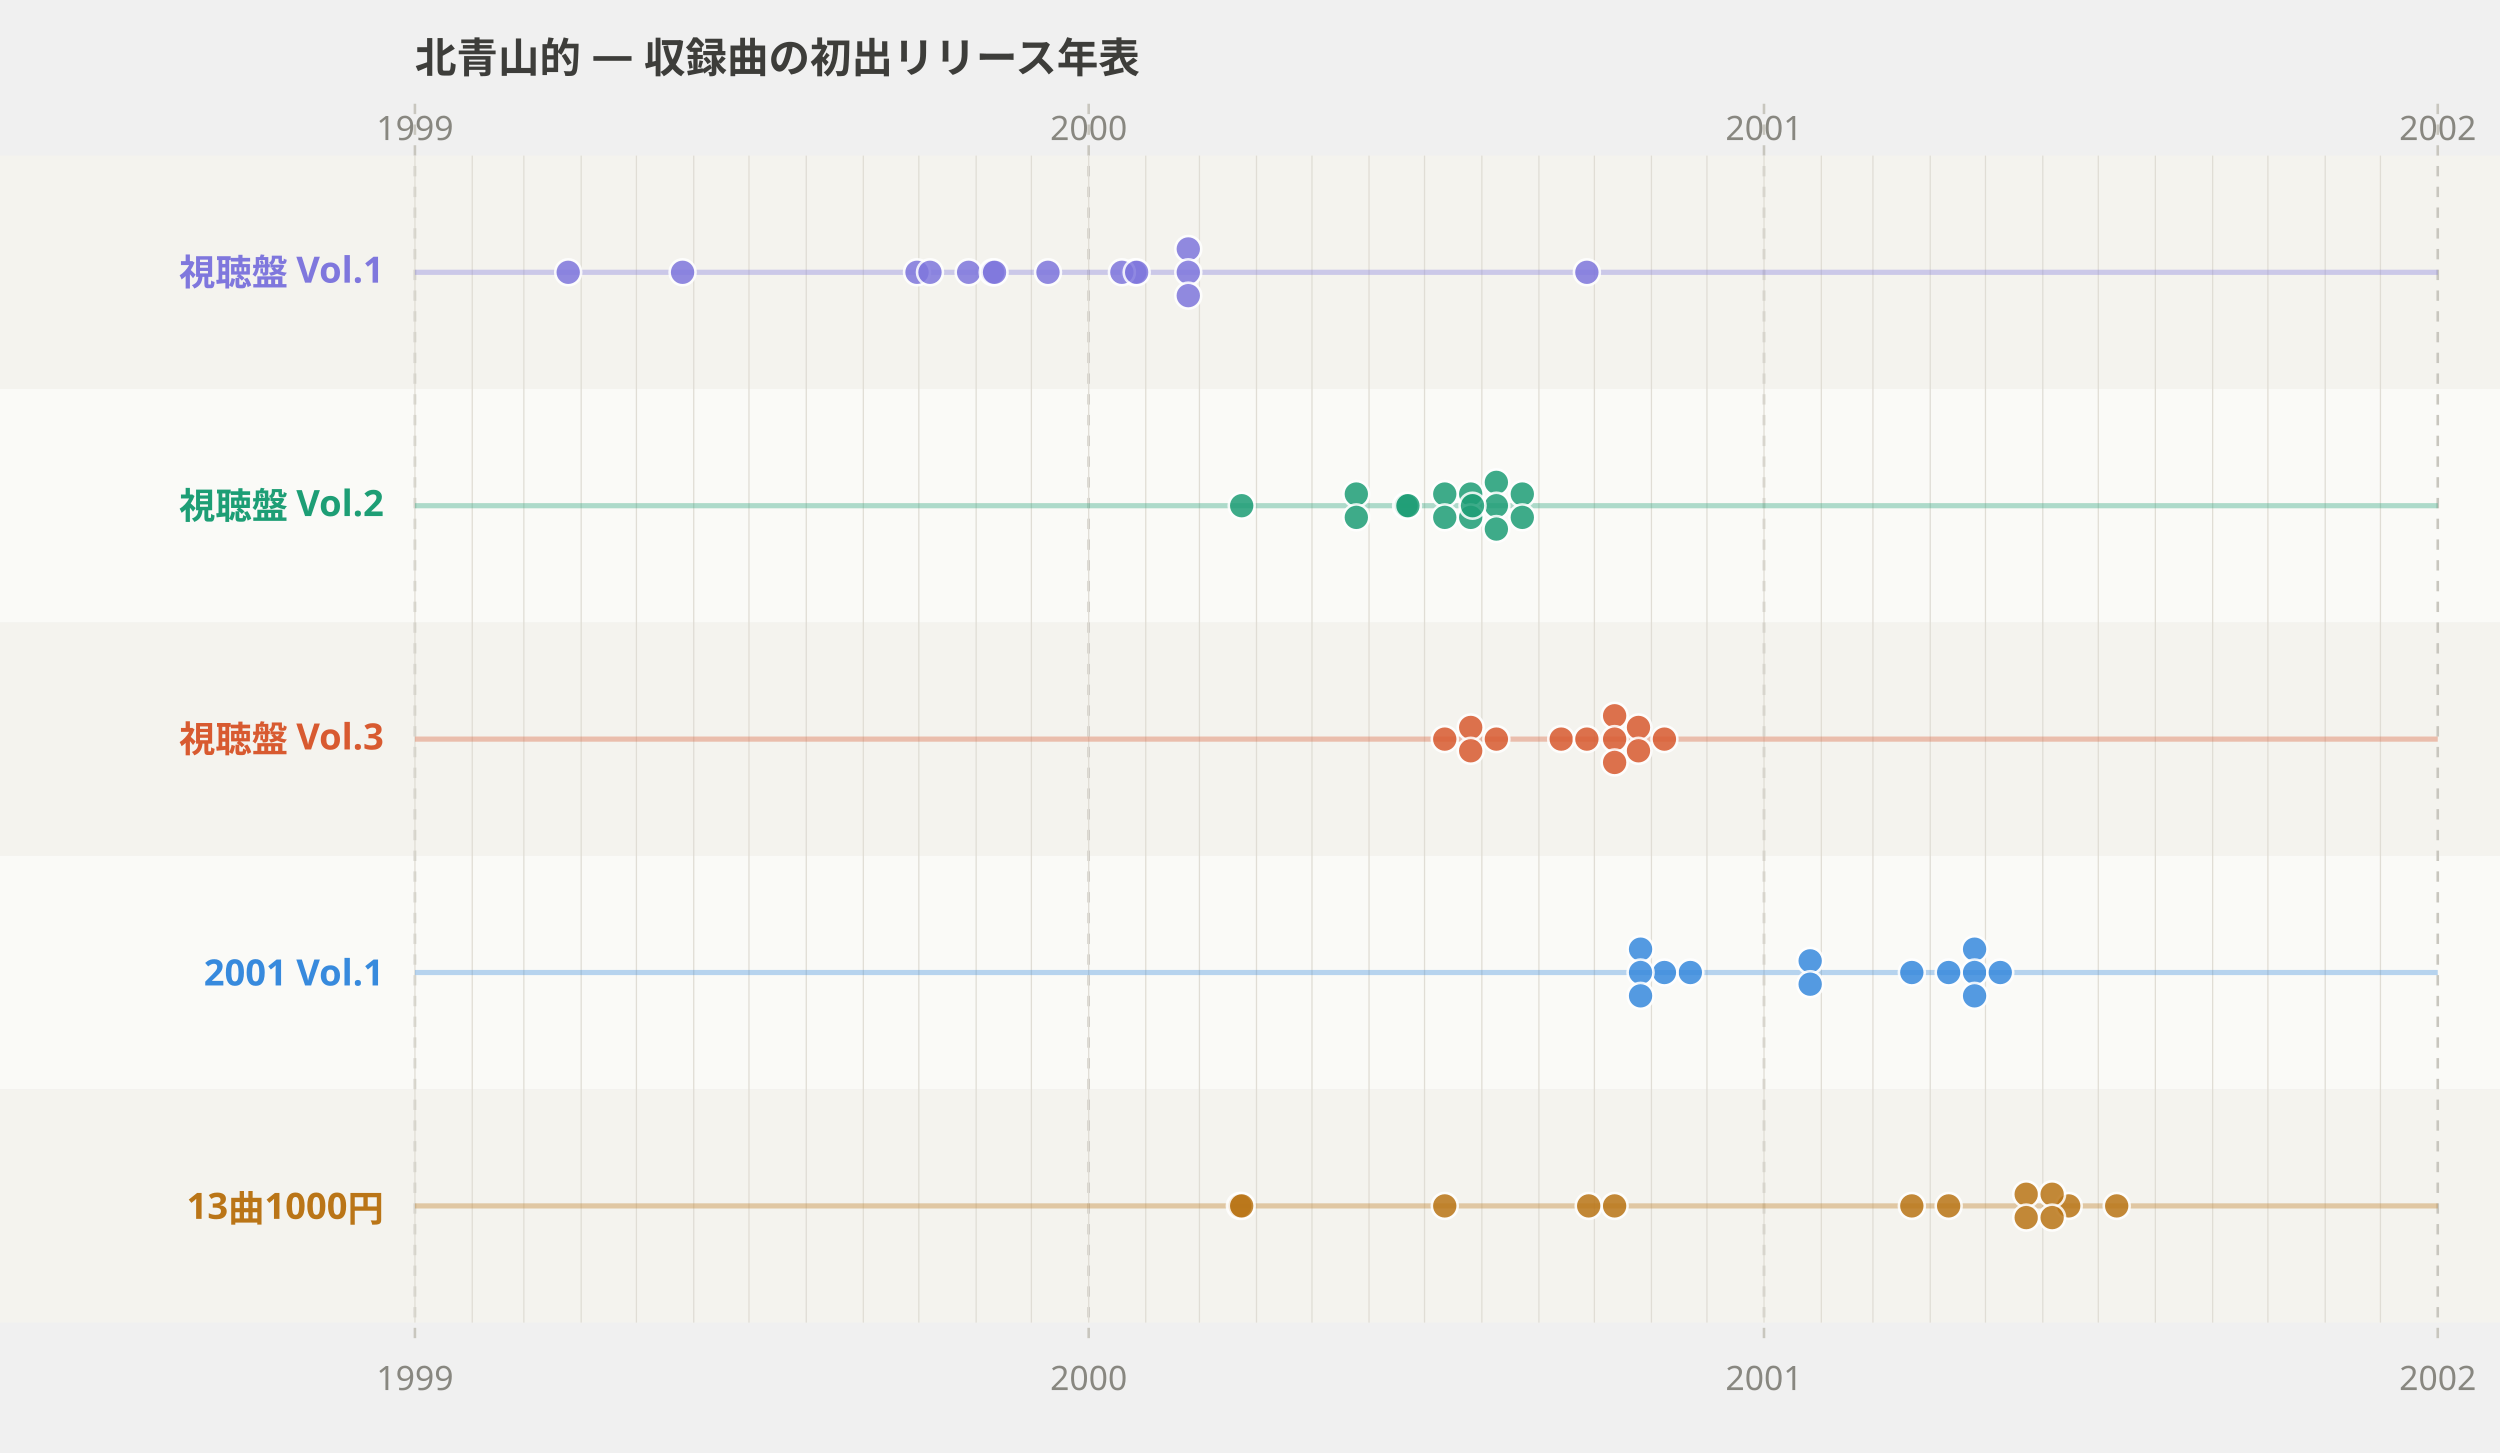
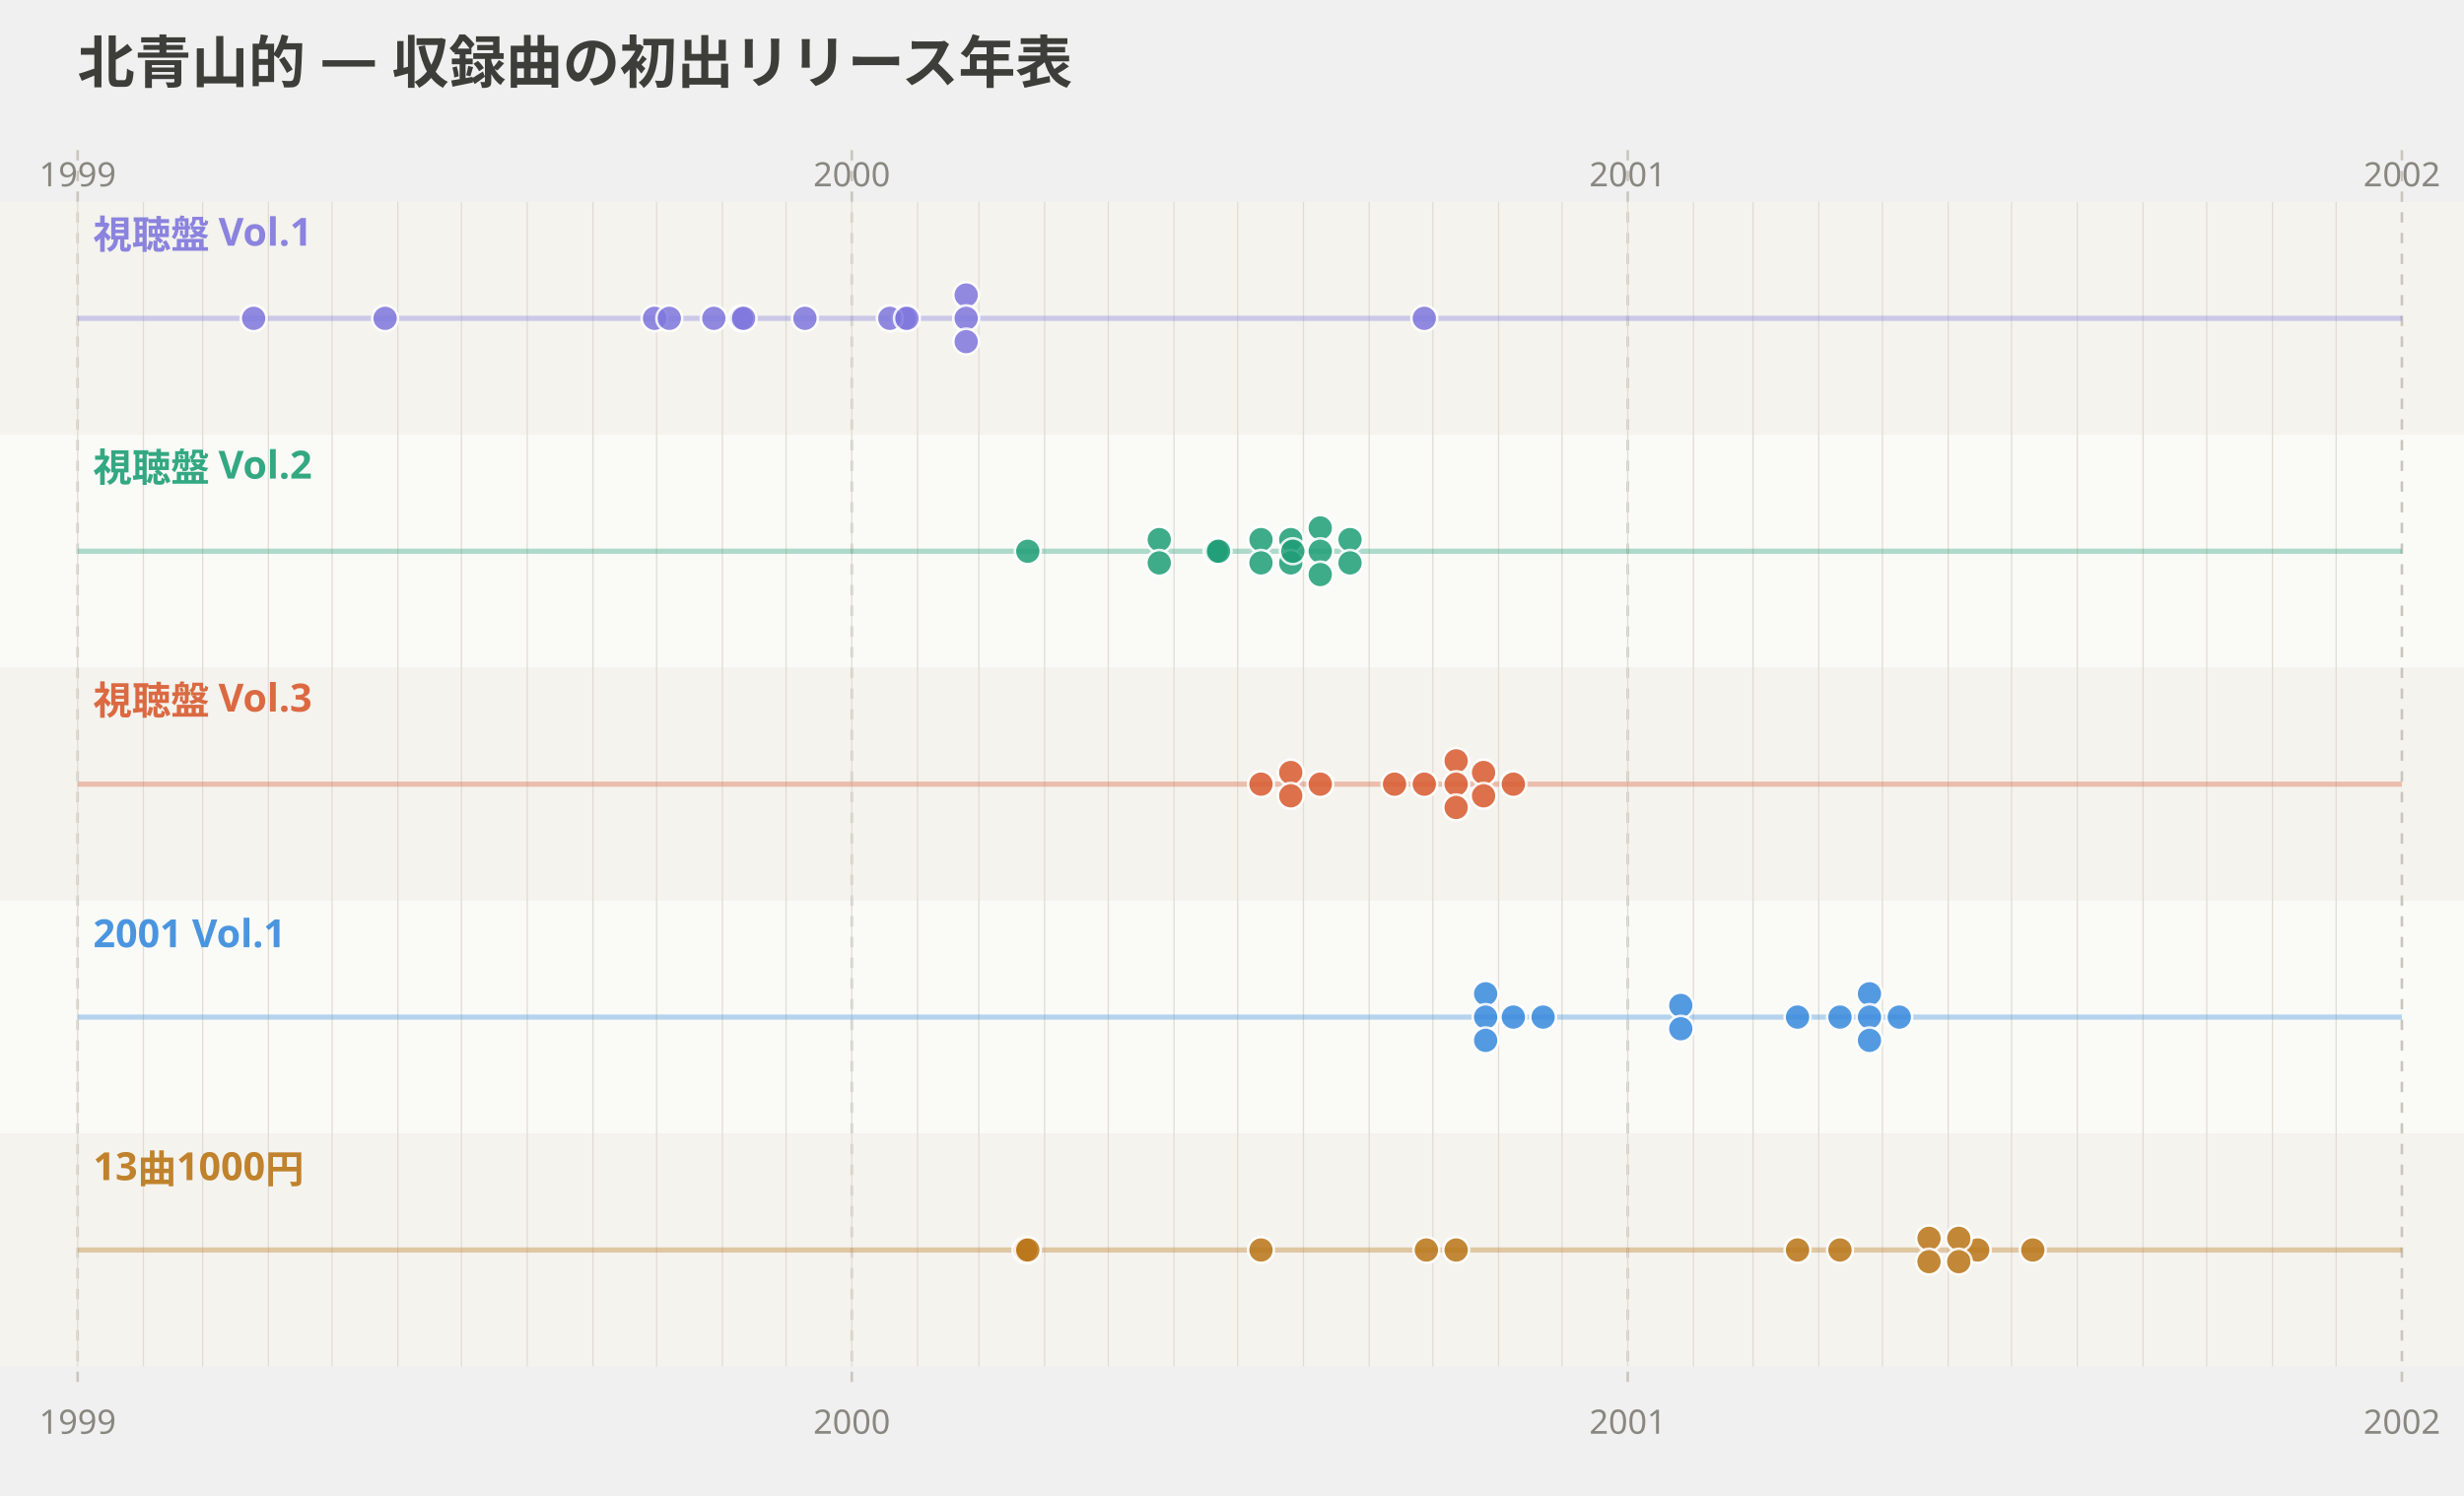
- <svg xmlns="http://www.w3.org/2000/svg" width="964" height="560" viewBox="0 0 964 560" style="background:#fafaf7; font-family:Noto Sans JP, Hiragino Kaku Gothic Pro, Meiryo, sans-serif;">
-   <rect x="0" y="60.0" width="964" height="90" fill="#f4f3ee" />
-   <rect x="0" y="150.0" width="964" height="90" fill="#fafaf7" />
-   <rect x="0" y="240.0" width="964" height="90" fill="#f4f3ee" />
-   <rect x="0" y="330.0" width="964" height="90" fill="#fafaf7" />
-   <rect x="0" y="420.0" width="964" height="90" fill="#f4f3ee" />
-   <line x1="160.0" y1="40" x2="160.0" y2="520" stroke="#c8c6be" stroke-width="1" stroke-dasharray="4 4" />
-   <text x="160.0" y="536" text-anchor="middle" font-size="13" fill="#888780">1999</text>
-   <text x="160.0" y="54" text-anchor="middle" font-size="13" fill="#888780">1999</text>
-   <line x1="419.8" y1="40" x2="419.8" y2="520" stroke="#c8c6be" stroke-width="1" stroke-dasharray="4 4" />
-   <text x="419.8" y="536" text-anchor="middle" font-size="13" fill="#888780">2000</text>
-   <text x="419.8" y="54" text-anchor="middle" font-size="13" fill="#888780">2000</text>
-   <line x1="680.2" y1="40" x2="680.2" y2="520" stroke="#c8c6be" stroke-width="1" stroke-dasharray="4 4" />
-   <text x="680.2" y="536" text-anchor="middle" font-size="13" fill="#888780">2001</text>
-   <text x="680.2" y="54" text-anchor="middle" font-size="13" fill="#888780">2001</text>
-   <line x1="940.0" y1="40" x2="940.0" y2="520" stroke="#c8c6be" stroke-width="1" stroke-dasharray="4 4" />
-   <text x="940.0" y="536" text-anchor="middle" font-size="13" fill="#888780">2002</text>
-   <text x="940.0" y="54" text-anchor="middle" font-size="13" fill="#888780">2002</text>
-   <line x1="160.0" y1="60" x2="160.0" y2="510" stroke="#e0ddd5" stroke-width="0.5" />
-   <line x1="182.1" y1="60" x2="182.1" y2="510" stroke="#e0ddd5" stroke-width="0.5" />
-   <line x1="202.0" y1="60" x2="202.0" y2="510" stroke="#e0ddd5" stroke-width="0.5" />
-   <line x1="224.1" y1="60" x2="224.1" y2="510" stroke="#e0ddd5" stroke-width="0.5" />
-   <line x1="245.4" y1="60" x2="245.4" y2="510" stroke="#e0ddd5" stroke-width="0.5" />
-   <line x1="267.5" y1="60" x2="267.5" y2="510" stroke="#e0ddd5" stroke-width="0.5" />
-   <line x1="288.8" y1="60" x2="288.8" y2="510" stroke="#e0ddd5" stroke-width="0.5" />
-   <line x1="310.9" y1="60" x2="310.9" y2="510" stroke="#e0ddd5" stroke-width="0.5" />
-   <line x1="332.9" y1="60" x2="332.9" y2="510" stroke="#e0ddd5" stroke-width="0.5" />
-   <line x1="354.3" y1="60" x2="354.3" y2="510" stroke="#e0ddd5" stroke-width="0.5" />
-   <line x1="376.4" y1="60" x2="376.4" y2="510" stroke="#e0ddd5" stroke-width="0.5" />
-   <line x1="397.7" y1="60" x2="397.7" y2="510" stroke="#e0ddd5" stroke-width="0.5" />
-   <line x1="419.8" y1="60" x2="419.8" y2="510" stroke="#e0ddd5" stroke-width="0.5" />
-   <line x1="441.8" y1="60" x2="441.8" y2="510" stroke="#e0ddd5" stroke-width="0.5" />
-   <line x1="462.5" y1="60" x2="462.5" y2="510" stroke="#e0ddd5" stroke-width="0.5" />
-   <line x1="484.5" y1="60" x2="484.5" y2="510" stroke="#e0ddd5" stroke-width="0.5" />
-   <line x1="505.9" y1="60" x2="505.9" y2="510" stroke="#e0ddd5" stroke-width="0.5" />
-   <line x1="527.9" y1="60" x2="527.9" y2="510" stroke="#e0ddd5" stroke-width="0.5" />
-   <line x1="549.3" y1="60" x2="549.3" y2="510" stroke="#e0ddd5" stroke-width="0.5" />
-   <line x1="571.4" y1="60" x2="571.4" y2="510" stroke="#e0ddd5" stroke-width="0.5" />
-   <line x1="593.4" y1="60" x2="593.4" y2="510" stroke="#e0ddd5" stroke-width="0.5" />
-   <line x1="614.8" y1="60" x2="614.8" y2="510" stroke="#e0ddd5" stroke-width="0.5" />
-   <line x1="636.8" y1="60" x2="636.8" y2="510" stroke="#e0ddd5" stroke-width="0.5" />
-   <line x1="658.2" y1="60" x2="658.2" y2="510" stroke="#e0ddd5" stroke-width="0.5" />
-   <line x1="680.2" y1="60" x2="680.2" y2="510" stroke="#e0ddd5" stroke-width="0.5" />
-   <line x1="702.3" y1="60" x2="702.3" y2="510" stroke="#e0ddd5" stroke-width="0.5" />
-   <line x1="722.2" y1="60" x2="722.2" y2="510" stroke="#e0ddd5" stroke-width="0.5" />
-   <line x1="744.3" y1="60" x2="744.3" y2="510" stroke="#e0ddd5" stroke-width="0.5" />
-   <line x1="765.6" y1="60" x2="765.6" y2="510" stroke="#e0ddd5" stroke-width="0.5" />
-   <line x1="787.7" y1="60" x2="787.7" y2="510" stroke="#e0ddd5" stroke-width="0.5" />
-   <line x1="809.1" y1="60" x2="809.1" y2="510" stroke="#e0ddd5" stroke-width="0.5" />
-   <line x1="831.1" y1="60" x2="831.1" y2="510" stroke="#e0ddd5" stroke-width="0.5" />
-   <line x1="853.2" y1="60" x2="853.2" y2="510" stroke="#e0ddd5" stroke-width="0.5" />
-   <line x1="874.5" y1="60" x2="874.5" y2="510" stroke="#e0ddd5" stroke-width="0.5" />
-   <line x1="896.6" y1="60" x2="896.6" y2="510" stroke="#e0ddd5" stroke-width="0.5" />
-   <line x1="917.9" y1="60" x2="917.9" y2="510" stroke="#e0ddd5" stroke-width="0.5" />
-   <line x1="160" y1="105.0" x2="940" y2="105.0" stroke="#7F77DD" stroke-width="2" opacity="0.35" />
-   <text x="148" y="110.0" text-anchor="end" font-size="14" font-weight="600" fill="#7F77DD">視聴盤 Vol.1</text>
-   <circle cx="373.5" cy="105.0" r="5" fill="#7F77DD" opacity="0.85" stroke="white" stroke-width="1" />
-   <circle cx="437.6" cy="105.0" r="5" fill="#7F77DD" opacity="0.85" stroke="white" stroke-width="1" />
-   <circle cx="382.8" cy="105.0" r="5" fill="#7F77DD" opacity="0.85" stroke="white" stroke-width="1" />
-   <circle cx="432.6" cy="105.0" r="5" fill="#7F77DD" opacity="0.85" stroke="white" stroke-width="1" />
-   <circle cx="219.1" cy="105.0" r="5" fill="#7F77DD" opacity="0.85" stroke="white" stroke-width="1" />
-   <circle cx="263.2" cy="105.0" r="5" fill="#7F77DD" opacity="0.85" stroke="white" stroke-width="1" />
-   <circle cx="404.1" cy="105.0" r="5" fill="#7F77DD" opacity="0.85" stroke="white" stroke-width="1" />
-   <circle cx="611.9" cy="105.0" r="5" fill="#7F77DD" opacity="0.85" stroke="white" stroke-width="1" />
-   <circle cx="353.6" cy="105.0" r="5" fill="#7F77DD" opacity="0.85" stroke="white" stroke-width="1" />
-   <circle cx="458.2" cy="96.0" r="5" fill="#7F77DD" opacity="0.85" stroke="white" stroke-width="1" />
-   <circle cx="358.6" cy="105.0" r="5" fill="#7F77DD" opacity="0.85" stroke="white" stroke-width="1" />
-   <circle cx="383.5" cy="105.0" r="5" fill="#7F77DD" opacity="0.85" stroke="white" stroke-width="1" />
-   <circle cx="458.2" cy="105.0" r="5" fill="#7F77DD" opacity="0.85" stroke="white" stroke-width="1" />
-   <circle cx="438.3" cy="105.0" r="5" fill="#7F77DD" opacity="0.85" stroke="white" stroke-width="1" />
-   <circle cx="458.2" cy="114.0" r="5" fill="#7F77DD" opacity="0.85" stroke="white" stroke-width="1" />
-   <line x1="160" y1="195.0" x2="940" y2="195.0" stroke="#1D9E75" stroke-width="2" opacity="0.35" />
-   <text x="148" y="200.0" text-anchor="end" font-size="14" font-weight="600" fill="#1D9E75">視聴盤 Vol.2</text>
-   <circle cx="567.1" cy="190.5" r="5" fill="#1D9E75" opacity="0.85" stroke="white" stroke-width="1" />
-   <circle cx="567.1" cy="199.5" r="5" fill="#1D9E75" opacity="0.85" stroke="white" stroke-width="1" />
-   <circle cx="587.0" cy="190.5" r="5" fill="#1D9E75" opacity="0.85" stroke="white" stroke-width="1" />
-   <circle cx="587.0" cy="199.5" r="5" fill="#1D9E75" opacity="0.85" stroke="white" stroke-width="1" />
-   <circle cx="542.2" cy="195.0" r="5" fill="#1D9E75" opacity="0.85" stroke="white" stroke-width="1" />
-   <circle cx="577.0" cy="186.0" r="5" fill="#1D9E75" opacity="0.85" stroke="white" stroke-width="1" />
-   <circle cx="557.1" cy="190.5" r="5" fill="#1D9E75" opacity="0.85" stroke="white" stroke-width="1" />
-   <circle cx="557.1" cy="199.5" r="5" fill="#1D9E75" opacity="0.85" stroke="white" stroke-width="1" />
-   <circle cx="577.0" cy="195.0" r="5" fill="#1D9E75" opacity="0.85" stroke="white" stroke-width="1" />
-   <circle cx="577.0" cy="204.0" r="5" fill="#1D9E75" opacity="0.85" stroke="white" stroke-width="1" />
-   <circle cx="478.8" cy="195.0" r="5" fill="#1D9E75" opacity="0.85" stroke="white" stroke-width="1" />
-   <circle cx="523.0" cy="190.5" r="5" fill="#1D9E75" opacity="0.85" stroke="white" stroke-width="1" />
-   <circle cx="523.0" cy="199.5" r="5" fill="#1D9E75" opacity="0.85" stroke="white" stroke-width="1" />
-   <circle cx="542.9" cy="195.0" r="5" fill="#1D9E75" opacity="0.85" stroke="white" stroke-width="1" />
-   <circle cx="567.8" cy="195.0" r="5" fill="#1D9E75" opacity="0.85" stroke="white" stroke-width="1" />
-   <line x1="160" y1="285.0" x2="940" y2="285.0" stroke="#D85A30" stroke-width="2" opacity="0.35" />
-   <text x="148" y="290.0" text-anchor="end" font-size="14" font-weight="600" fill="#D85A30">視聴盤 Vol.3</text>
-   <circle cx="631.8" cy="280.5" r="5" fill="#D85A30" opacity="0.85" stroke="white" stroke-width="1" />
-   <circle cx="631.8" cy="289.5" r="5" fill="#D85A30" opacity="0.85" stroke="white" stroke-width="1" />
-   <circle cx="622.6" cy="276.0" r="5" fill="#D85A30" opacity="0.85" stroke="white" stroke-width="1" />
-   <circle cx="602.0" cy="285.0" r="5" fill="#D85A30" opacity="0.85" stroke="white" stroke-width="1" />
-   <circle cx="641.8" cy="285.0" r="5" fill="#D85A30" opacity="0.85" stroke="white" stroke-width="1" />
-   <circle cx="611.9" cy="285.0" r="5" fill="#D85A30" opacity="0.85" stroke="white" stroke-width="1" />
-   <circle cx="567.1" cy="280.5" r="5" fill="#D85A30" opacity="0.85" stroke="white" stroke-width="1" />
-   <circle cx="577.0" cy="285.0" r="5" fill="#D85A30" opacity="0.85" stroke="white" stroke-width="1" />
-   <circle cx="622.6" cy="285.0" r="5" fill="#D85A30" opacity="0.85" stroke="white" stroke-width="1" />
-   <circle cx="622.6" cy="294.0" r="5" fill="#D85A30" opacity="0.85" stroke="white" stroke-width="1" />
-   <circle cx="567.1" cy="289.5" r="5" fill="#D85A30" opacity="0.85" stroke="white" stroke-width="1" />
-   <circle cx="557.1" cy="285.0" r="5" fill="#D85A30" opacity="0.85" stroke="white" stroke-width="1" />
-   <line x1="160" y1="375.0" x2="940" y2="375.0" stroke="#378ADD" stroke-width="2" opacity="0.35" />
-   <text x="148" y="380.0" text-anchor="end" font-size="14" font-weight="600" fill="#378ADD">2001 Vol.1</text>
-   <circle cx="737.2" cy="375.0" r="5" fill="#378ADD" opacity="0.85" stroke="white" stroke-width="1" />
-   <circle cx="761.4" cy="366.0" r="5" fill="#378ADD" opacity="0.85" stroke="white" stroke-width="1" />
-   <circle cx="761.4" cy="375.0" r="5" fill="#378ADD" opacity="0.85" stroke="white" stroke-width="1" />
-   <circle cx="651.8" cy="375.0" r="5" fill="#378ADD" opacity="0.85" stroke="white" stroke-width="1" />
-   <circle cx="641.8" cy="375.0" r="5" fill="#378ADD" opacity="0.85" stroke="white" stroke-width="1" />
-   <circle cx="761.4" cy="384.0" r="5" fill="#378ADD" opacity="0.85" stroke="white" stroke-width="1" />
-   <circle cx="751.4" cy="375.0" r="5" fill="#378ADD" opacity="0.85" stroke="white" stroke-width="1" />
-   <circle cx="771.3" cy="375.0" r="5" fill="#378ADD" opacity="0.85" stroke="white" stroke-width="1" />
-   <circle cx="632.6" cy="366.0" r="5" fill="#378ADD" opacity="0.85" stroke="white" stroke-width="1" />
-   <circle cx="698.0" cy="370.5" r="5" fill="#378ADD" opacity="0.85" stroke="white" stroke-width="1" />
-   <circle cx="698.0" cy="379.5" r="5" fill="#378ADD" opacity="0.85" stroke="white" stroke-width="1" />
-   <circle cx="632.6" cy="375.0" r="5" fill="#378ADD" opacity="0.85" stroke="white" stroke-width="1" />
-   <circle cx="632.6" cy="384.0" r="5" fill="#378ADD" opacity="0.85" stroke="white" stroke-width="1" />
-   <line x1="160" y1="465.0" x2="940" y2="465.0" stroke="#BA7517" stroke-width="2" opacity="0.35" />
-   <text x="148" y="470.0" text-anchor="end" font-size="14" font-weight="600" fill="#BA7517">13曲1000円</text>
-   <circle cx="737.2" cy="465.0" r="5" fill="#BA7517" opacity="0.85" stroke="white" stroke-width="1" />
-   <circle cx="781.3" cy="460.5" r="5" fill="#BA7517" opacity="0.85" stroke="white" stroke-width="1" />
-   <circle cx="622.6" cy="465.0" r="5" fill="#BA7517" opacity="0.85" stroke="white" stroke-width="1" />
-   <circle cx="478.1" cy="465.0" r="5" fill="#BA7517" opacity="0.85" stroke="white" stroke-width="1" />
-   <circle cx="797.7" cy="465.0" r="5" fill="#BA7517" opacity="0.85" stroke="white" stroke-width="1" />
-   <circle cx="557.1" cy="465.0" r="5" fill="#BA7517" opacity="0.85" stroke="white" stroke-width="1" />
-   <circle cx="781.3" cy="469.5" r="5" fill="#BA7517" opacity="0.85" stroke="white" stroke-width="1" />
-   <circle cx="791.3" cy="460.5" r="5" fill="#BA7517" opacity="0.85" stroke="white" stroke-width="1" />
-   <circle cx="612.6" cy="465.0" r="5" fill="#BA7517" opacity="0.85" stroke="white" stroke-width="1" />
-   <circle cx="816.2" cy="465.0" r="5" fill="#BA7517" opacity="0.85" stroke="white" stroke-width="1" />
-   <circle cx="751.4" cy="465.0" r="5" fill="#BA7517" opacity="0.85" stroke="white" stroke-width="1" />
-   <circle cx="478.8" cy="465.0" r="5" fill="#BA7517" opacity="0.85" stroke="white" stroke-width="1" />
-   <circle cx="791.3" cy="469.5" r="5" fill="#BA7517" opacity="0.85" stroke="white" stroke-width="1" />
-   <text x="160" y="28" font-size="16" font-weight="700" fill="#3d3d3a">北青山的 — 収録曲の初出リリース年表</text>
+ <svg xmlns="http://www.w3.org/2000/svg" width="952" height="578" viewBox="0 0 952 578" style="background:#fafaf7; font-family:Noto Sans JP, Hiragino Kaku Gothic Pro, Meiryo, sans-serif;">
+   <rect x="0" y="78.0" width="952" height="90" fill="#f4f3ee" />
+   <rect x="0" y="168.0" width="952" height="90" fill="#fafaf7" />
+   <rect x="0" y="258.0" width="952" height="90" fill="#f4f3ee" />
+   <rect x="0" y="348.0" width="952" height="90" fill="#fafaf7" />
+   <rect x="0" y="438.0" width="952" height="90" fill="#f4f3ee" />
+   <line x1="30.0" y1="58" x2="30.0" y2="538" stroke="#c8c6be" stroke-width="1" stroke-dasharray="4 4" />
+   <text x="30.0" y="554" text-anchor="middle" font-size="13" fill="#888780">1999</text>
+   <text x="30.0" y="72" text-anchor="middle" font-size="13" fill="#888780">1999</text>
+   <line x1="329.1" y1="58" x2="329.1" y2="538" stroke="#c8c6be" stroke-width="1" stroke-dasharray="4 4" />
+   <text x="329.1" y="554" text-anchor="middle" font-size="13" fill="#888780">2000</text>
+   <text x="329.1" y="72" text-anchor="middle" font-size="13" fill="#888780">2000</text>
+   <line x1="628.9" y1="58" x2="628.9" y2="538" stroke="#c8c6be" stroke-width="1" stroke-dasharray="4 4" />
+   <text x="628.9" y="554" text-anchor="middle" font-size="13" fill="#888780">2001</text>
+   <text x="628.9" y="72" text-anchor="middle" font-size="13" fill="#888780">2001</text>
+   <line x1="928.0" y1="58" x2="928.0" y2="538" stroke="#c8c6be" stroke-width="1" stroke-dasharray="4 4" />
+   <text x="928.0" y="554" text-anchor="middle" font-size="13" fill="#888780">2002</text>
+   <text x="928.0" y="72" text-anchor="middle" font-size="13" fill="#888780">2002</text>
+   <line x1="30.0" y1="78" x2="30.0" y2="528" stroke="#e0ddd5" stroke-width="0.5" />
+   <line x1="55.4" y1="78" x2="55.4" y2="528" stroke="#e0ddd5" stroke-width="0.5" />
+   <line x1="78.3" y1="78" x2="78.3" y2="528" stroke="#e0ddd5" stroke-width="0.5" />
+   <line x1="103.7" y1="78" x2="103.7" y2="528" stroke="#e0ddd5" stroke-width="0.5" />
+   <line x1="128.3" y1="78" x2="128.3" y2="528" stroke="#e0ddd5" stroke-width="0.5" />
+   <line x1="153.7" y1="78" x2="153.7" y2="528" stroke="#e0ddd5" stroke-width="0.5" />
+   <line x1="178.3" y1="78" x2="178.3" y2="528" stroke="#e0ddd5" stroke-width="0.5" />
+   <line x1="203.7" y1="78" x2="203.7" y2="528" stroke="#e0ddd5" stroke-width="0.5" />
+   <line x1="229.1" y1="78" x2="229.1" y2="528" stroke="#e0ddd5" stroke-width="0.5" />
+   <line x1="253.7" y1="78" x2="253.7" y2="528" stroke="#e0ddd5" stroke-width="0.5" />
+   <line x1="279.1" y1="78" x2="279.1" y2="528" stroke="#e0ddd5" stroke-width="0.5" />
+   <line x1="303.7" y1="78" x2="303.7" y2="528" stroke="#e0ddd5" stroke-width="0.5" />
+   <line x1="329.1" y1="78" x2="329.1" y2="528" stroke="#e0ddd5" stroke-width="0.5" />
+   <line x1="354.5" y1="78" x2="354.5" y2="528" stroke="#e0ddd5" stroke-width="0.5" />
+   <line x1="378.2" y1="78" x2="378.2" y2="528" stroke="#e0ddd5" stroke-width="0.5" />
+   <line x1="403.6" y1="78" x2="403.6" y2="528" stroke="#e0ddd5" stroke-width="0.5" />
+   <line x1="428.2" y1="78" x2="428.2" y2="528" stroke="#e0ddd5" stroke-width="0.5" />
+   <line x1="453.6" y1="78" x2="453.6" y2="528" stroke="#e0ddd5" stroke-width="0.5" />
+   <line x1="478.2" y1="78" x2="478.2" y2="528" stroke="#e0ddd5" stroke-width="0.5" />
+   <line x1="503.6" y1="78" x2="503.6" y2="528" stroke="#e0ddd5" stroke-width="0.5" />
+   <line x1="529.0" y1="78" x2="529.0" y2="528" stroke="#e0ddd5" stroke-width="0.5" />
+   <line x1="553.6" y1="78" x2="553.6" y2="528" stroke="#e0ddd5" stroke-width="0.5" />
+   <line x1="579.0" y1="78" x2="579.0" y2="528" stroke="#e0ddd5" stroke-width="0.5" />
+   <line x1="603.5" y1="78" x2="603.5" y2="528" stroke="#e0ddd5" stroke-width="0.5" />
+   <line x1="628.9" y1="78" x2="628.9" y2="528" stroke="#e0ddd5" stroke-width="0.5" />
+   <line x1="654.3" y1="78" x2="654.3" y2="528" stroke="#e0ddd5" stroke-width="0.5" />
+   <line x1="677.3" y1="78" x2="677.3" y2="528" stroke="#e0ddd5" stroke-width="0.5" />
+   <line x1="702.7" y1="78" x2="702.7" y2="528" stroke="#e0ddd5" stroke-width="0.5" />
+   <line x1="727.3" y1="78" x2="727.3" y2="528" stroke="#e0ddd5" stroke-width="0.5" />
+   <line x1="752.7" y1="78" x2="752.7" y2="528" stroke="#e0ddd5" stroke-width="0.5" />
+   <line x1="777.2" y1="78" x2="777.2" y2="528" stroke="#e0ddd5" stroke-width="0.5" />
+   <line x1="802.6" y1="78" x2="802.6" y2="528" stroke="#e0ddd5" stroke-width="0.5" />
+   <line x1="828.0" y1="78" x2="828.0" y2="528" stroke="#e0ddd5" stroke-width="0.5" />
+   <line x1="852.6" y1="78" x2="852.6" y2="528" stroke="#e0ddd5" stroke-width="0.5" />
+   <line x1="878.0" y1="78" x2="878.0" y2="528" stroke="#e0ddd5" stroke-width="0.5" />
+   <line x1="902.6" y1="78" x2="902.6" y2="528" stroke="#e0ddd5" stroke-width="0.5" />
+   <line x1="30" y1="123.0" x2="928" y2="123.0" stroke="#7F77DD" stroke-width="2" opacity="0.35" />
+   <text x="36" y="96.0" text-anchor="start" font-size="15" font-weight="700" fill="#7F77DD" opacity="0.9">視聴盤 Vol.1</text>
+   <circle cx="275.8" cy="123.0" r="5" fill="#7F77DD" opacity="0.85" stroke="white" stroke-width="1" />
+   <circle cx="349.5" cy="123.0" r="5" fill="#7F77DD" opacity="0.85" stroke="white" stroke-width="1" />
+   <circle cx="286.5" cy="123.0" r="5" fill="#7F77DD" opacity="0.85" stroke="white" stroke-width="1" />
+   <circle cx="343.8" cy="123.0" r="5" fill="#7F77DD" opacity="0.85" stroke="white" stroke-width="1" />
+   <circle cx="98.0" cy="123.0" r="5" fill="#7F77DD" opacity="0.85" stroke="white" stroke-width="1" />
+   <circle cx="148.8" cy="123.0" r="5" fill="#7F77DD" opacity="0.85" stroke="white" stroke-width="1" />
+   <circle cx="311.0" cy="123.0" r="5" fill="#7F77DD" opacity="0.85" stroke="white" stroke-width="1" />
+   <circle cx="550.3" cy="123.0" r="5" fill="#7F77DD" opacity="0.85" stroke="white" stroke-width="1" />
+   <circle cx="252.9" cy="123.0" r="5" fill="#7F77DD" opacity="0.85" stroke="white" stroke-width="1" />
+   <circle cx="373.3" cy="114.0" r="5" fill="#7F77DD" opacity="0.85" stroke="white" stroke-width="1" />
+   <circle cx="258.6" cy="123.0" r="5" fill="#7F77DD" opacity="0.85" stroke="white" stroke-width="1" />
+   <circle cx="287.3" cy="123.0" r="5" fill="#7F77DD" opacity="0.85" stroke="white" stroke-width="1" />
+   <circle cx="373.3" cy="123.0" r="5" fill="#7F77DD" opacity="0.85" stroke="white" stroke-width="1" />
+   <circle cx="350.4" cy="123.0" r="5" fill="#7F77DD" opacity="0.85" stroke="white" stroke-width="1" />
+   <circle cx="373.3" cy="132.0" r="5" fill="#7F77DD" opacity="0.85" stroke="white" stroke-width="1" />
+   <line x1="30" y1="213.0" x2="928" y2="213.0" stroke="#1D9E75" stroke-width="2" opacity="0.35" />
+   <text x="36" y="186.0" text-anchor="start" font-size="15" font-weight="700" fill="#1D9E75" opacity="0.9">視聴盤 Vol.2</text>
+   <circle cx="498.7" cy="208.5" r="5" fill="#1D9E75" opacity="0.85" stroke="white" stroke-width="1" />
+   <circle cx="498.7" cy="217.5" r="5" fill="#1D9E75" opacity="0.85" stroke="white" stroke-width="1" />
+   <circle cx="521.6" cy="208.5" r="5" fill="#1D9E75" opacity="0.85" stroke="white" stroke-width="1" />
+   <circle cx="521.6" cy="217.5" r="5" fill="#1D9E75" opacity="0.85" stroke="white" stroke-width="1" />
+   <circle cx="470.0" cy="213.0" r="5" fill="#1D9E75" opacity="0.85" stroke="white" stroke-width="1" />
+   <circle cx="510.1" cy="204.0" r="5" fill="#1D9E75" opacity="0.85" stroke="white" stroke-width="1" />
+   <circle cx="487.2" cy="208.5" r="5" fill="#1D9E75" opacity="0.85" stroke="white" stroke-width="1" />
+   <circle cx="487.2" cy="217.5" r="5" fill="#1D9E75" opacity="0.85" stroke="white" stroke-width="1" />
+   <circle cx="510.1" cy="213.0" r="5" fill="#1D9E75" opacity="0.85" stroke="white" stroke-width="1" />
+   <circle cx="510.1" cy="222.0" r="5" fill="#1D9E75" opacity="0.85" stroke="white" stroke-width="1" />
+   <circle cx="397.1" cy="213.0" r="5" fill="#1D9E75" opacity="0.85" stroke="white" stroke-width="1" />
+   <circle cx="447.9" cy="208.5" r="5" fill="#1D9E75" opacity="0.85" stroke="white" stroke-width="1" />
+   <circle cx="447.9" cy="217.5" r="5" fill="#1D9E75" opacity="0.85" stroke="white" stroke-width="1" />
+   <circle cx="470.8" cy="213.0" r="5" fill="#1D9E75" opacity="0.85" stroke="white" stroke-width="1" />
+   <circle cx="499.5" cy="213.0" r="5" fill="#1D9E75" opacity="0.85" stroke="white" stroke-width="1" />
+   <line x1="30" y1="303.0" x2="928" y2="303.0" stroke="#D85A30" stroke-width="2" opacity="0.35" />
+   <text x="36" y="276.0" text-anchor="start" font-size="15" font-weight="700" fill="#D85A30" opacity="0.9">視聴盤 Vol.3</text>
+   <circle cx="573.2" cy="298.5" r="5" fill="#D85A30" opacity="0.85" stroke="white" stroke-width="1" />
+   <circle cx="573.2" cy="307.5" r="5" fill="#D85A30" opacity="0.85" stroke="white" stroke-width="1" />
+   <circle cx="562.6" cy="294.0" r="5" fill="#D85A30" opacity="0.85" stroke="white" stroke-width="1" />
+   <circle cx="538.8" cy="303.0" r="5" fill="#D85A30" opacity="0.85" stroke="white" stroke-width="1" />
+   <circle cx="584.7" cy="303.0" r="5" fill="#D85A30" opacity="0.85" stroke="white" stroke-width="1" />
+   <circle cx="550.3" cy="303.0" r="5" fill="#D85A30" opacity="0.85" stroke="white" stroke-width="1" />
+   <circle cx="498.7" cy="298.5" r="5" fill="#D85A30" opacity="0.85" stroke="white" stroke-width="1" />
+   <circle cx="510.1" cy="303.0" r="5" fill="#D85A30" opacity="0.85" stroke="white" stroke-width="1" />
+   <circle cx="562.6" cy="303.0" r="5" fill="#D85A30" opacity="0.85" stroke="white" stroke-width="1" />
+   <circle cx="562.6" cy="312.0" r="5" fill="#D85A30" opacity="0.85" stroke="white" stroke-width="1" />
+   <circle cx="498.7" cy="307.5" r="5" fill="#D85A30" opacity="0.85" stroke="white" stroke-width="1" />
+   <circle cx="487.2" cy="303.0" r="5" fill="#D85A30" opacity="0.85" stroke="white" stroke-width="1" />
+   <line x1="30" y1="393.0" x2="928" y2="393.0" stroke="#378ADD" stroke-width="2" opacity="0.35" />
+   <text x="36" y="366.0" text-anchor="start" font-size="15" font-weight="700" fill="#378ADD" opacity="0.9">2001 Vol.1</text>
+   <circle cx="694.5" cy="393.0" r="5" fill="#378ADD" opacity="0.85" stroke="white" stroke-width="1" />
+   <circle cx="722.3" cy="384.0" r="5" fill="#378ADD" opacity="0.85" stroke="white" stroke-width="1" />
+   <circle cx="722.3" cy="393.0" r="5" fill="#378ADD" opacity="0.85" stroke="white" stroke-width="1" />
+   <circle cx="596.2" cy="393.0" r="5" fill="#378ADD" opacity="0.85" stroke="white" stroke-width="1" />
+   <circle cx="584.7" cy="393.0" r="5" fill="#378ADD" opacity="0.85" stroke="white" stroke-width="1" />
+   <circle cx="722.3" cy="402.0" r="5" fill="#378ADD" opacity="0.85" stroke="white" stroke-width="1" />
+   <circle cx="710.9" cy="393.0" r="5" fill="#378ADD" opacity="0.85" stroke="white" stroke-width="1" />
+   <circle cx="733.8" cy="393.0" r="5" fill="#378ADD" opacity="0.85" stroke="white" stroke-width="1" />
+   <circle cx="574.0" cy="384.0" r="5" fill="#378ADD" opacity="0.85" stroke="white" stroke-width="1" />
+   <circle cx="649.4" cy="388.5" r="5" fill="#378ADD" opacity="0.85" stroke="white" stroke-width="1" />
+   <circle cx="649.4" cy="397.5" r="5" fill="#378ADD" opacity="0.85" stroke="white" stroke-width="1" />
+   <circle cx="574.0" cy="393.0" r="5" fill="#378ADD" opacity="0.85" stroke="white" stroke-width="1" />
+   <circle cx="574.0" cy="402.0" r="5" fill="#378ADD" opacity="0.85" stroke="white" stroke-width="1" />
+   <line x1="30" y1="483.0" x2="928" y2="483.0" stroke="#BA7517" stroke-width="2" opacity="0.35" />
+   <text x="36" y="456.0" text-anchor="start" font-size="15" font-weight="700" fill="#BA7517" opacity="0.9">13曲1000円</text>
+   <circle cx="694.5" cy="483.0" r="5" fill="#BA7517" opacity="0.85" stroke="white" stroke-width="1" />
+   <circle cx="745.3" cy="478.5" r="5" fill="#BA7517" opacity="0.85" stroke="white" stroke-width="1" />
+   <circle cx="562.6" cy="483.0" r="5" fill="#BA7517" opacity="0.85" stroke="white" stroke-width="1" />
+   <circle cx="396.2" cy="483.0" r="5" fill="#BA7517" opacity="0.85" stroke="white" stroke-width="1" />
+   <circle cx="764.1" cy="483.0" r="5" fill="#BA7517" opacity="0.85" stroke="white" stroke-width="1" />
+   <circle cx="487.2" cy="483.0" r="5" fill="#BA7517" opacity="0.85" stroke="white" stroke-width="1" />
+   <circle cx="745.3" cy="487.5" r="5" fill="#BA7517" opacity="0.85" stroke="white" stroke-width="1" />
+   <circle cx="756.8" cy="478.5" r="5" fill="#BA7517" opacity="0.85" stroke="white" stroke-width="1" />
+   <circle cx="551.1" cy="483.0" r="5" fill="#BA7517" opacity="0.85" stroke="white" stroke-width="1" />
+   <circle cx="785.4" cy="483.0" r="5" fill="#BA7517" opacity="0.85" stroke="white" stroke-width="1" />
+   <circle cx="710.9" cy="483.0" r="5" fill="#BA7517" opacity="0.85" stroke="white" stroke-width="1" />
+   <circle cx="397.1" cy="483.0" r="5" fill="#BA7517" opacity="0.85" stroke="white" stroke-width="1" />
+   <circle cx="756.8" cy="487.5" r="5" fill="#BA7517" opacity="0.85" stroke="white" stroke-width="1" />
+   <text x="30" y="32" font-size="22" font-weight="700" fill="#3d3d3a">北青山的 — 収録曲の初出リリース年表</text>
</svg>
